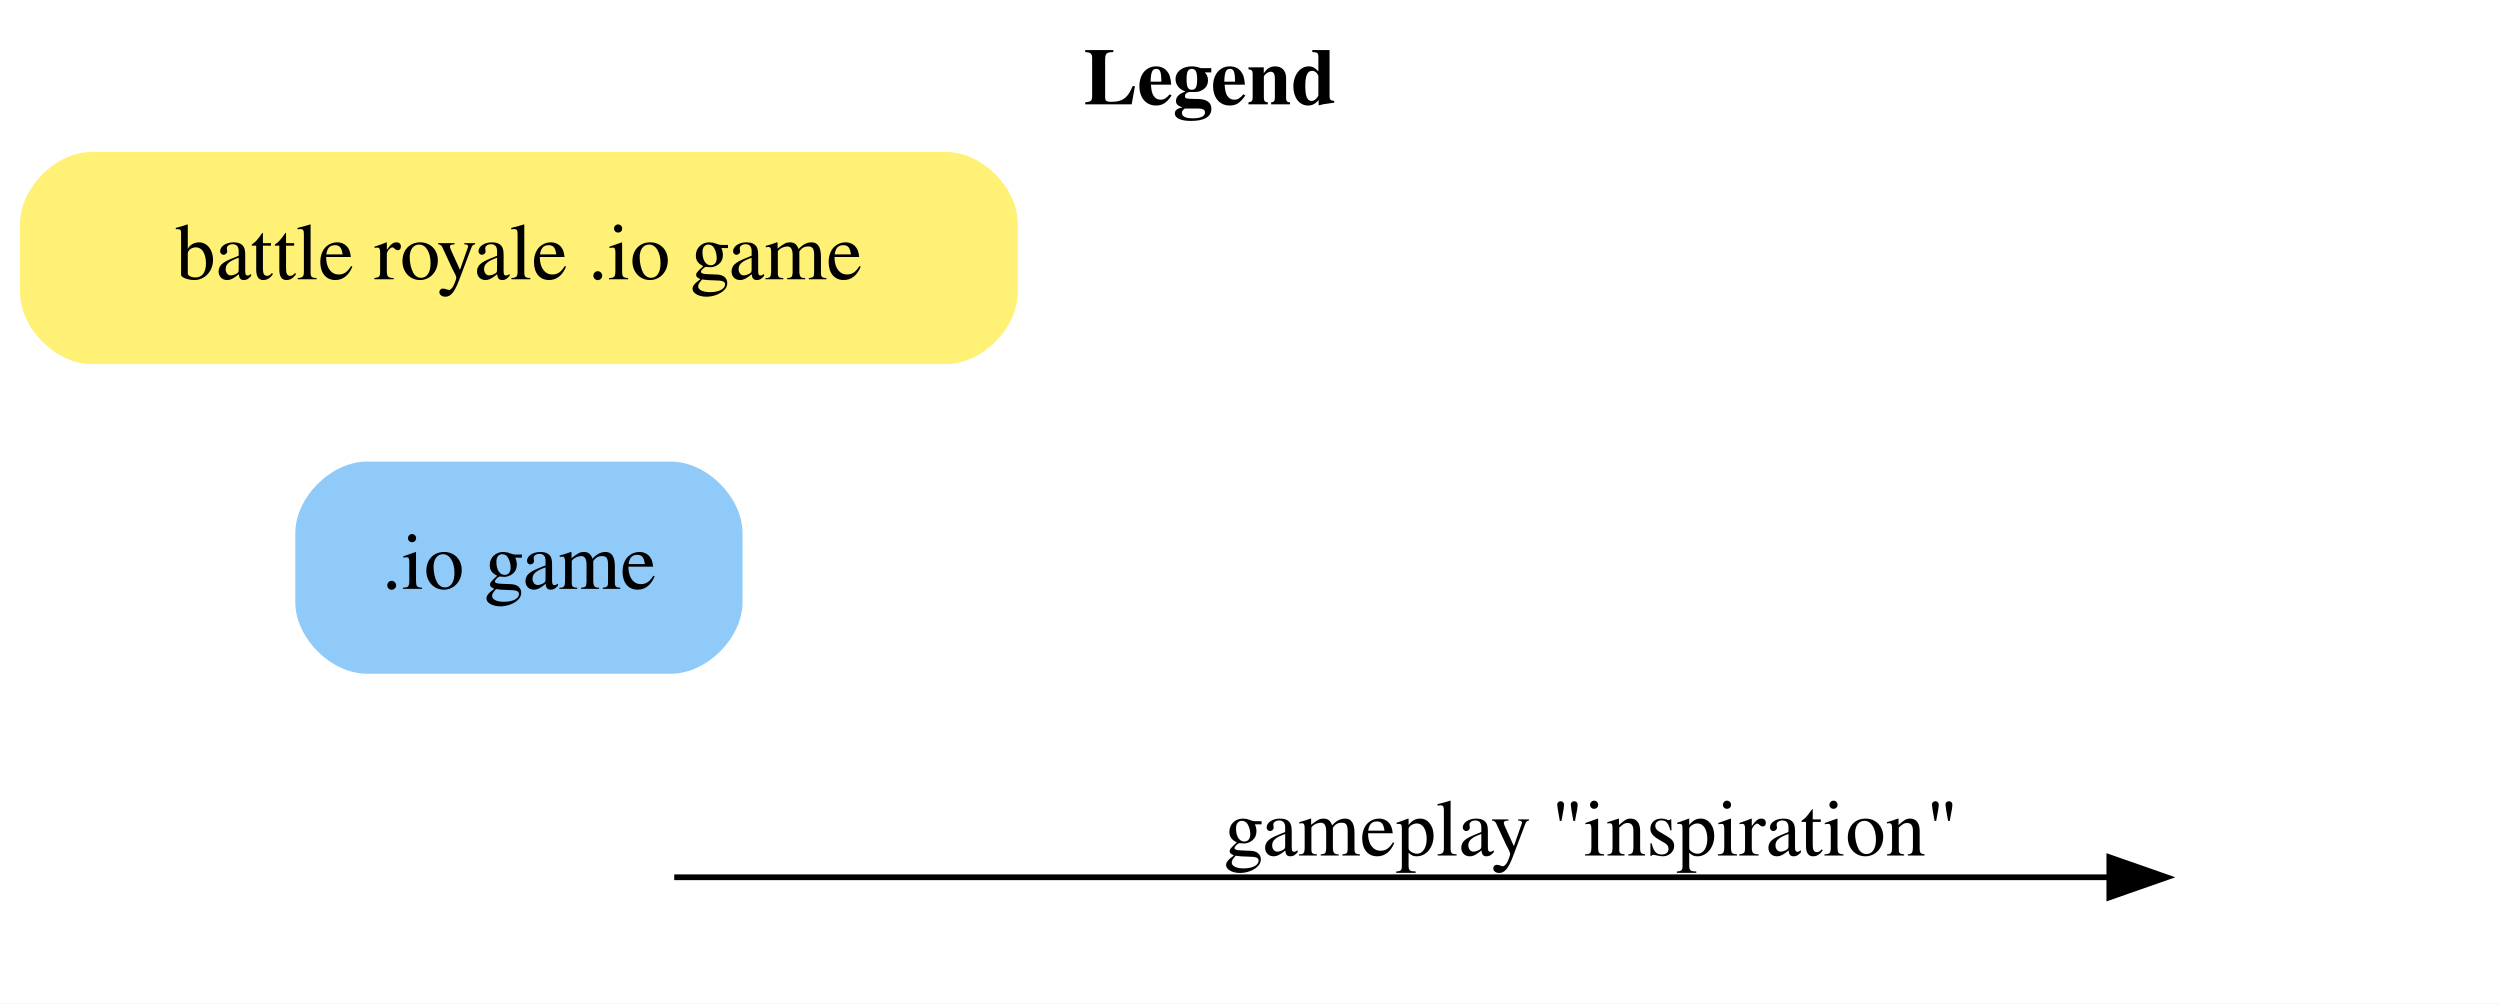
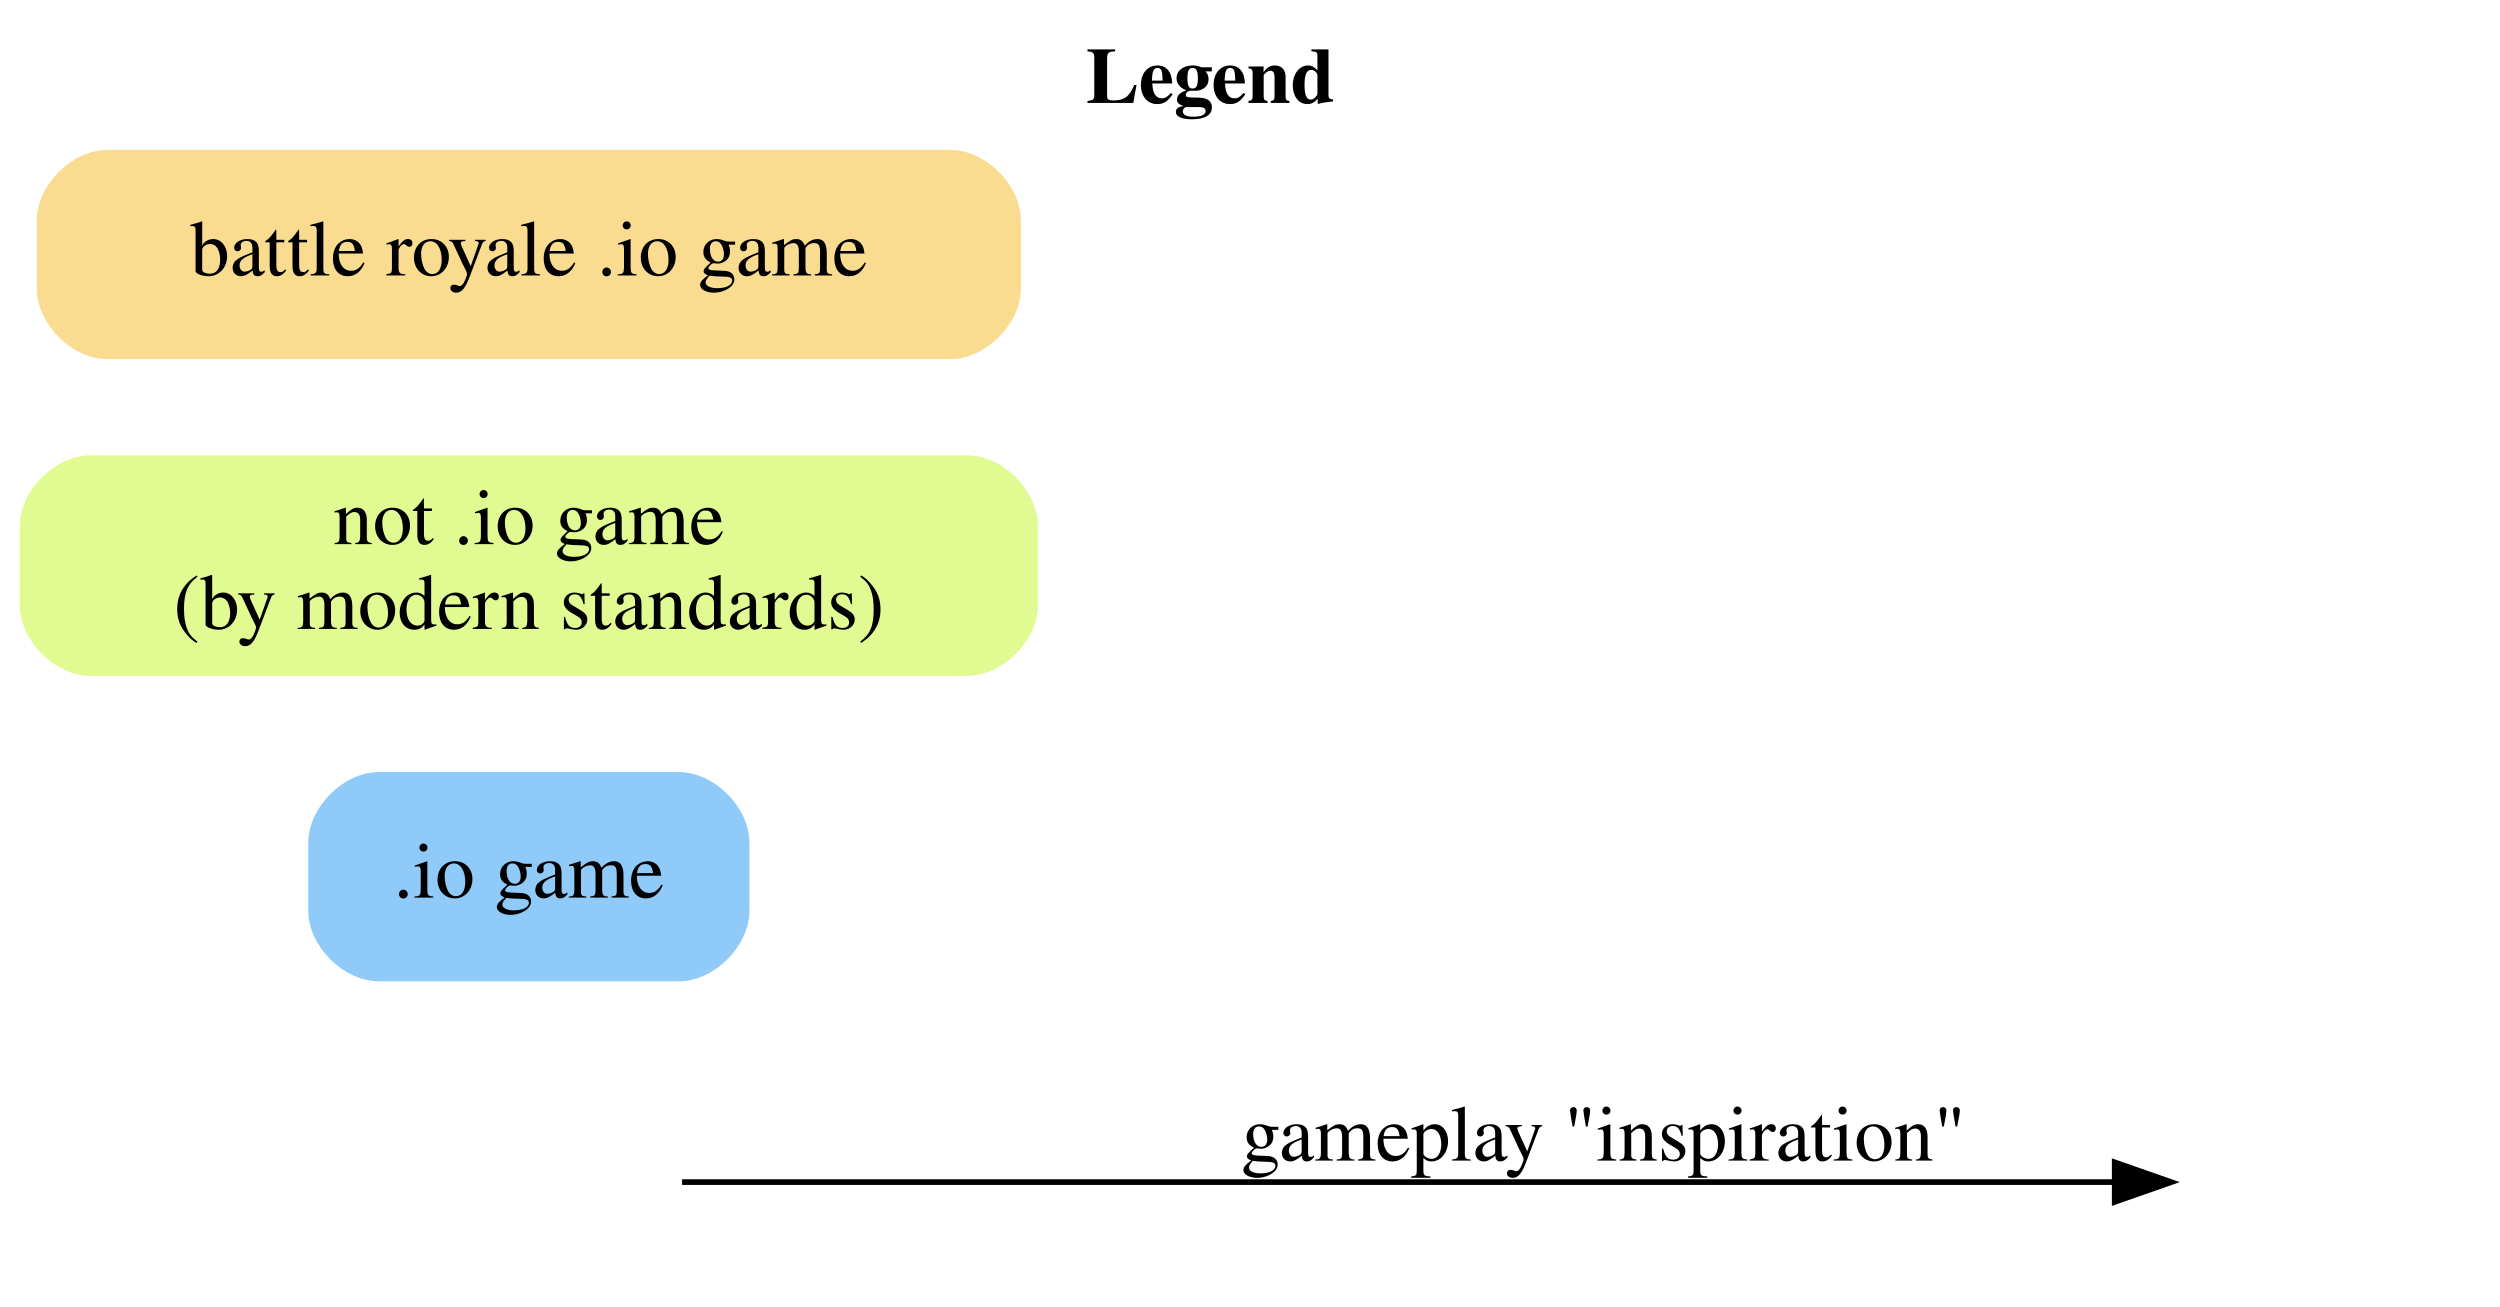
- <svg xmlns="http://www.w3.org/2000/svg" width="436pt" height="175pt" viewBox="0.00 0.00 436.00 175.00">
-   <g id="graph0" class="graph" transform="scale(1 1) rotate(0) translate(4 171)">
-     <polygon fill="#ffffff" stroke="transparent" points="-4,4 -4,-171 432,-171 432,4 -4,4" />
-     <text text-anchor="start" x="185" y="-152.8" font-family="Times,serif" font-weight="bold" font-size="14.00" fill="#000000">Legend</text>
+ <svg xmlns="http://www.w3.org/2000/svg" width="442pt" height="231pt" viewBox="0.00 0.00 442.00 231.00">
+   <g id="graph0" class="graph" transform="scale(1 1) rotate(0) translate(4 227)">
+     <polygon fill="white" stroke="transparent" points="-4,4 -4,-227 438,-227 438,4 -4,4" />
+     <text text-anchor="start" x="188" y="-208.8" font-family="Times,serif" font-weight="bold" font-size="14.00">Legend</text>
    <g id="edge1" class="edge">
-       <path fill="none" stroke="#000000" d="M113.586,-18C113.586,-18 363.867,-18 363.867,-18" />
-       <polygon fill="#000000" stroke="#000000" points="363.867,-21.5 373.867,-18 363.867,-14.5 363.867,-21.5" />
-       <text text-anchor="middle" x="273.5" y="-21.8" font-family="Times,serif" font-size="14.00" fill="#000000">gameplay "inspiration"</text>
+       <path fill="none" stroke="black" d="M116.59,-18C172.81,-18 305.49,-18 369.8,-18" />
+       <polygon fill="black" stroke="black" points="369.88,-21.5 379.88,-18 369.88,-14.5 369.88,-21.5" />
+       <text text-anchor="middle" x="279.5" y="-21.8" font-family="Times,serif" font-size="14.00">gameplay "inspiration"</text>
    </g>
    <g id="node3" class="node">
-       <path fill="#90caf9" stroke="#90caf9" d="M113,-90C113,-90 60,-90 60,-90 54,-90 48,-84 48,-78 48,-78 48,-66 48,-66 48,-60 54,-54 60,-54 60,-54 113,-54 113,-54 119,-54 125,-60 125,-66 125,-66 125,-78 125,-78 125,-84 119,-90 113,-90" />
-       <text text-anchor="middle" x="86.5" y="-68.3" font-family="Times,serif" font-size="14.00" fill="#000000">.io game</text>
+       <path fill="#90caf9" stroke="#90caf9" d="M116,-90C116,-90 63,-90 63,-90 57,-90 51,-84 51,-78 51,-78 51,-66 51,-66 51,-60 57,-54 63,-54 63,-54 116,-54 116,-54 122,-54 128,-60 128,-66 128,-66 128,-78 128,-78 128,-84 122,-90 116,-90" />
+       <text text-anchor="middle" x="89.5" y="-68.3" font-family="Times,serif" font-size="14.00">.io game</text>
    </g>
    <g id="node4" class="node">
-       <path fill="#fff176" stroke="#fff176" d="M161,-144C161,-144 12,-144 12,-144 6,-144 0,-138 0,-132 0,-132 0,-120 0,-120 0,-114 6,-108 12,-108 12,-108 161,-108 161,-108 167,-108 173,-114 173,-120 173,-120 173,-132 173,-132 173,-138 167,-144 161,-144" />
-       <text text-anchor="middle" x="86.5" y="-122.3" font-family="Times,serif" font-size="14.00" fill="#000000">battle royale .io game</text>
+       <path fill="#e1fa91" stroke="#e1fa91" d="M167,-146C167,-146 12,-146 12,-146 6,-146 0,-140 0,-134 0,-134 0,-120 0,-120 0,-114 6,-108 12,-108 12,-108 167,-108 167,-108 173,-108 179,-114 179,-120 179,-120 179,-134 179,-134 179,-140 173,-146 167,-146" />
+       <text text-anchor="middle" x="89.5" y="-130.8" font-family="Times,serif" font-size="14.00">not .io game</text>
+       <text text-anchor="middle" x="89.5" y="-115.8" font-family="Times,serif" font-size="14.00">(by modern standards)</text>
+     </g>
+     <g id="node5" class="node">
+       <path fill="#fadc91" stroke="#fadc91" d="M164,-200C164,-200 15,-200 15,-200 9,-200 3,-194 3,-188 3,-188 3,-176 3,-176 3,-170 9,-164 15,-164 15,-164 164,-164 164,-164 170,-164 176,-170 176,-176 176,-176 176,-188 176,-188 176,-194 170,-200 164,-200" />
+       <text text-anchor="middle" x="89.5" y="-178.3" font-family="Times,serif" font-size="14.00">battle royale .io game</text>
    </g>
  </g>
</svg>
